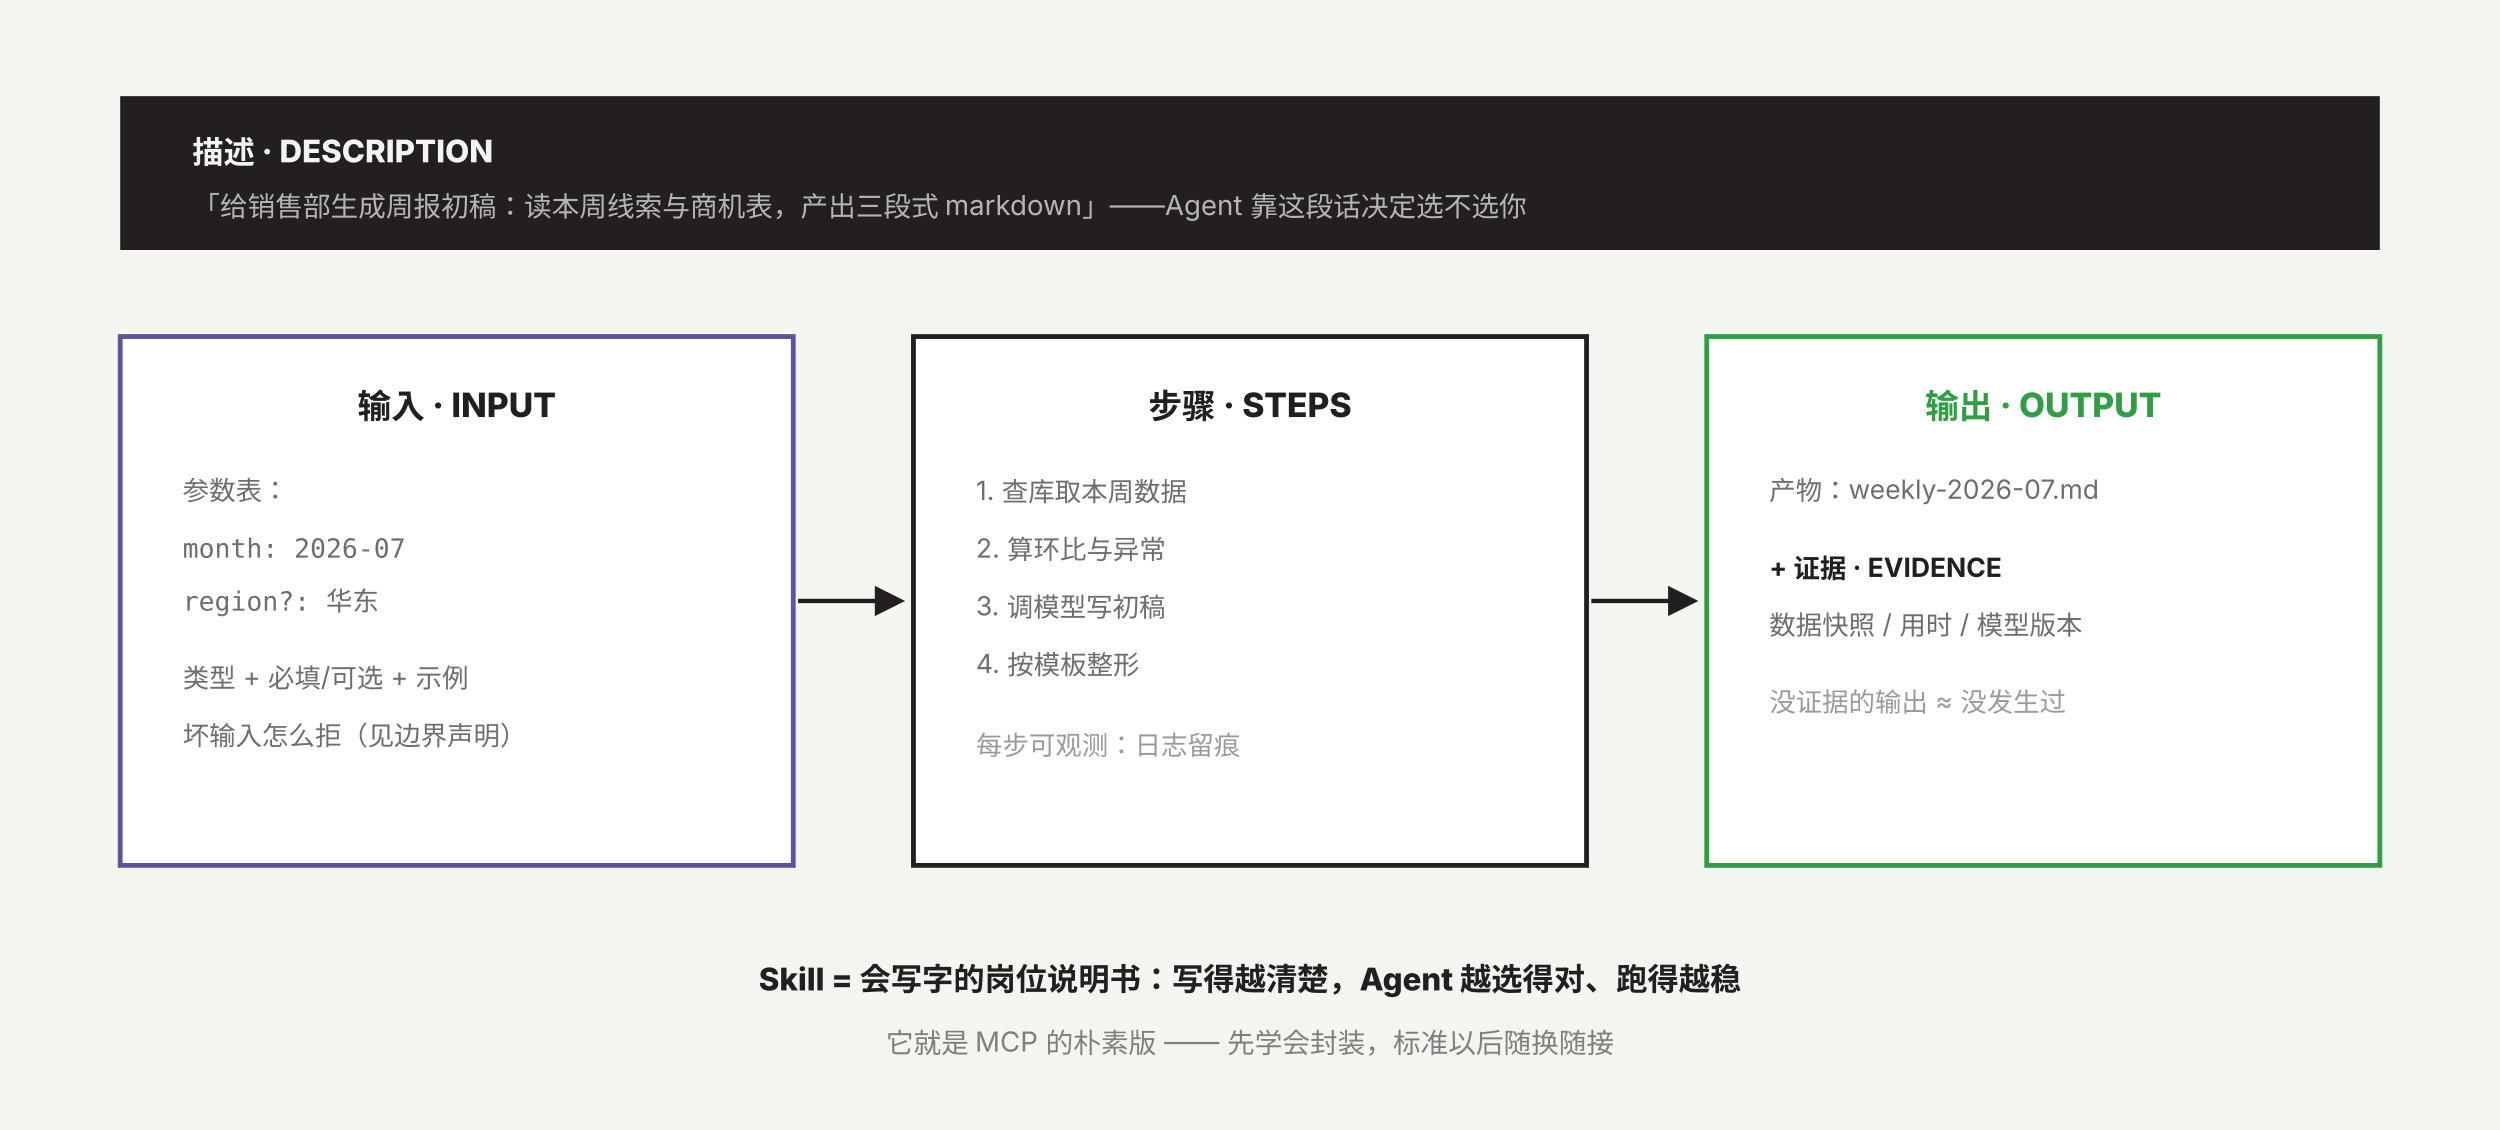
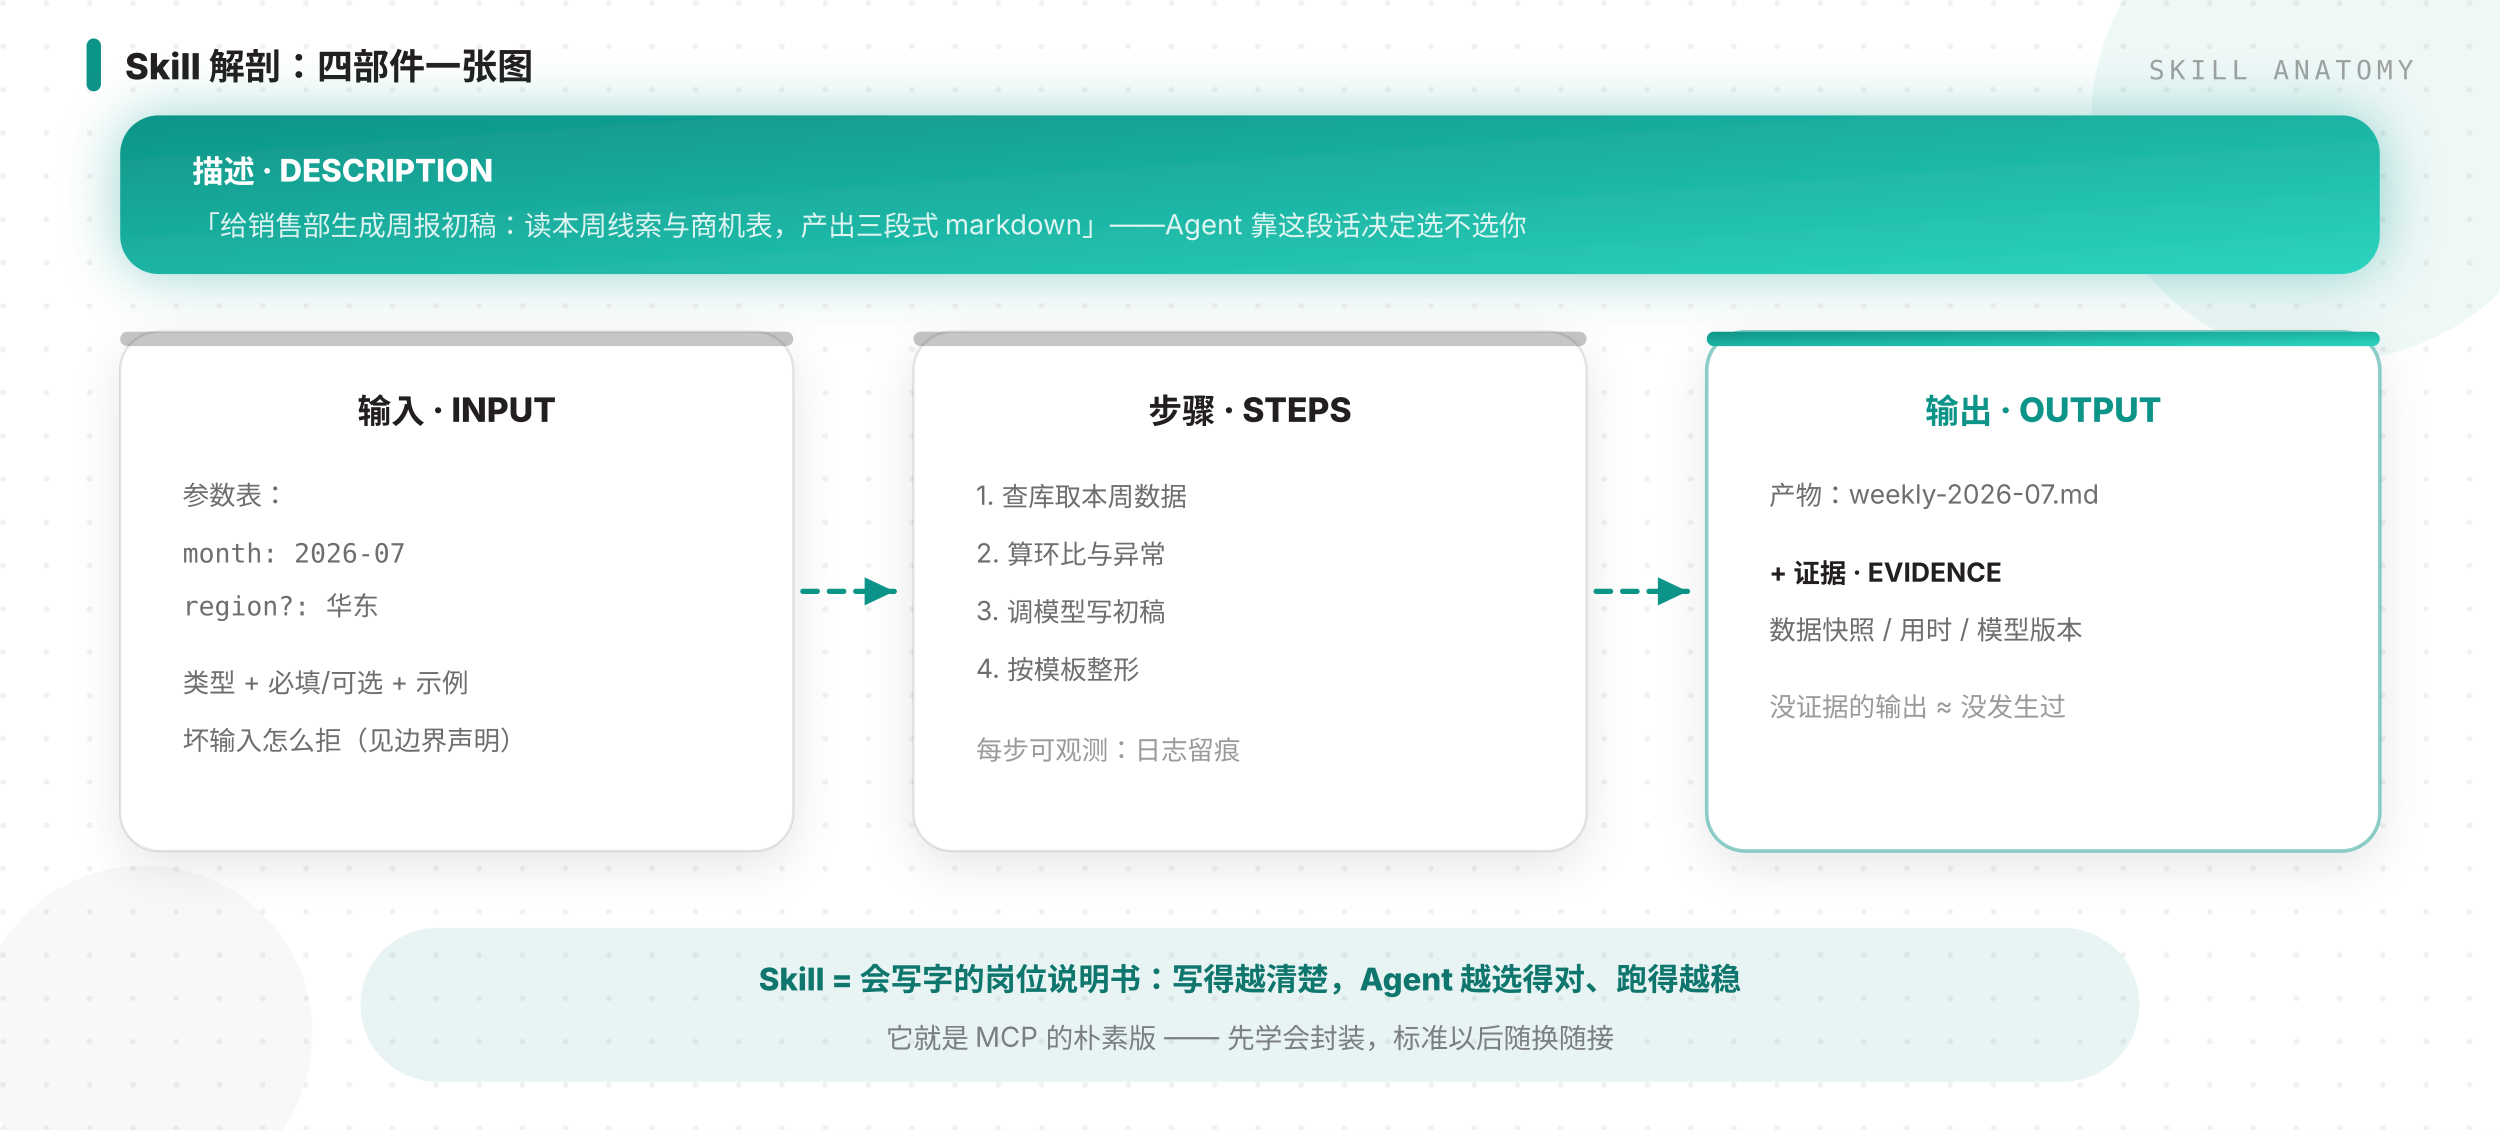
- <svg xmlns="http://www.w3.org/2000/svg" viewBox="0 0 1040 470" font-family="-apple-system,BlinkMacSystemFont,'PingFang SC','Hiragino Sans GB','Microsoft YaHei',sans-serif" role="img" aria-label="Skill 解剖：输入、步骤、输出、证据">
+ <svg xmlns="http://www.w3.org/2000/svg" viewBox="0 0 1040 470" role="img" aria-label="Skill 解剖：输入、步骤、输出、证据">
  <defs>
+     <linearGradient id="teal" x1="0" y1="0" x2="1" y2="1">
+       <stop offset="0%" stop-color="#0d9488" />
+       <stop offset="100%" stop-color="#2dd4bf" />
+     </linearGradient>
+     <pattern id="dots" width="18" height="18" patternUnits="userSpaceOnUse">
+       <circle cx="1.3" cy="1.3" r="1.2" fill="rgba(35,31,32,.06)" />
+     </pattern>
+     <filter id="sh" x="-30%" y="-30%" width="160%" height="160%">
+       <feDropShadow dx="0" dy="6" stdDeviation="10" flood-color="#231f20" flood-opacity=".10" />
+     </filter>
+     <filter id="glow" x="-60%" y="-60%" width="220%" height="220%">
+       <feDropShadow dx="0" dy="0" stdDeviation="12" flood-color="#0d9488" flood-opacity=".4" />
+     </filter>
    <marker id="sk-arrow" viewBox="0 0 10 10" refX="8" refY="5" markerWidth="7" markerHeight="7" orient="auto-start-reverse">
-       <path d="M0 0 L10 5 L0 10 z" fill="#231f20" />
+       <path d="M0 1.2 L8 5 L0 8.8 Z" fill="#0d9488" />
    </marker>
  </defs>
-   <rect width="1040" height="470" fill="#f2f5f0" />
-   <rect x="50" y="40" width="940" height="64" fill="#231f20" />
-   <text x="80" y="68" font-size="13" font-weight="800" fill="#f2f5f0">描述 · DESCRIPTION</text>
-   <text x="80" y="90" font-size="11.5" fill="rgba(242,245,240,.7)">「给销售部生成周报初稿：读本周线索与商机表，产出三段式 markdown」——Agent 靠这段话决定选不选你</text>
-   <g>
-     <rect x="50" y="140" width="280" height="220" fill="#ffffff" stroke="#5f52a0" stroke-width="2" />
-     <text x="190" y="174" text-anchor="middle" font-size="14" font-weight="800" fill="#231f20">输入 · INPUT</text>
-     <g font-size="11" fill="rgba(35,31,32,.65)">
-       <text x="76" y="208">参数表：</text>
-       <text x="76" y="232" style="font-family:'SF Mono',Menlo,monospace">month: 2026-07</text>
-       <text x="76" y="254" style="font-family:'SF Mono',Menlo,monospace">region?: 华东</text>
-       <text x="76" y="286">类型 + 必填/可选 + 示例</text>
-       <text x="76" y="310">坏输入怎么拒（见边界声明）</text>
+   <rect width="1040" height="470" fill="#ffffff" />
+   <rect width="1040" height="470" fill="url(#dots)" />
+   <circle cx="970" cy="50" r="100" fill="rgba(13,148,136,.07)">
+     <animate attributeName="r" values="100;116;100" dur="9s" repeatCount="indefinite" />
+   </circle>
+   <circle cx="60" cy="430" r="70" fill="rgba(35,31,32,.035)">
+     <animate attributeName="r" values="70;82;70" dur="11s" repeatCount="indefinite" />
+   </circle>
+   <g font-family="-apple-system,BlinkMacSystemFont,'PingFang SC','Hiragino Sans GB','Microsoft YaHei',sans-serif">
+     <rect x="36" y="16" width="6" height="22" rx="3" fill="#0d9488" />
+     <text x="52" y="33" font-size="15" font-weight="800" fill="#231f20">Skill 解剖：四部件一张图</text>
+     <text x="1004" y="33" text-anchor="end" font-family="'SF Mono',Menlo,monospace" font-size="11" letter-spacing="2" fill="rgba(35,31,32,.4)">SKILL ANATOMY</text>
+   </g>
+   <g font-family="-apple-system,BlinkMacSystemFont,'PingFang SC','Hiragino Sans GB','Microsoft YaHei',sans-serif">
+     <rect x="50" y="48" width="940" height="66" rx="16" fill="url(#teal)" filter="url(#glow)" />
+     <text x="80" y="76" font-size="13" font-weight="800" fill="#fff">描述 · DESCRIPTION</text>
+     <text x="80" y="98" font-size="11.5" fill="rgba(255,255,255,.85)">「给销售部生成周报初稿：读本周线索与商机表，产出三段式 markdown」——Agent 靠这段话决定选不选你</text>
+   </g>
+   <g font-family="-apple-system,BlinkMacSystemFont,'PingFang SC','Hiragino Sans GB','Microsoft YaHei',sans-serif">
+     <g>
+       <rect x="50" y="138" width="280" height="216" rx="16" fill="#fff" stroke="rgba(35,31,32,.11)" filter="url(#sh)" />
+       <rect x="50" y="138" width="280" height="6" rx="3" fill="rgba(35,31,32,.25)" />
+       <text x="190" y="176" text-anchor="middle" font-size="14" font-weight="800" fill="#231f20">输入 · INPUT</text>
+       <g font-size="11" fill="rgba(35,31,32,.65)">
+         <text x="76" y="210">参数表：</text>
+         <text x="76" y="234" font-family="'SF Mono',Menlo,monospace">month: 2026-07</text>
+         <text x="76" y="256" font-family="'SF Mono',Menlo,monospace">region?: 华东</text>
+         <text x="76" y="288">类型 + 必填/可选 + 示例</text>
+         <text x="76" y="312">坏输入怎么拒（见边界声明）</text>
+       </g>
    </g>
+     <g>
+       <rect x="380" y="138" width="280" height="216" rx="16" fill="#fff" stroke="rgba(35,31,32,.11)" filter="url(#sh)" />
+       <rect x="380" y="138" width="280" height="6" rx="3" fill="rgba(35,31,32,.25)" />
+       <text x="520" y="176" text-anchor="middle" font-size="14" font-weight="800" fill="#231f20">步骤 · STEPS</text>
+       <g font-size="11" fill="rgba(35,31,32,.65)">
+         <text x="406" y="210">1. 查库取本周数据</text>
+         <text x="406" y="234">2. 算环比与异常</text>
+         <text x="406" y="258">3. 调模型写初稿</text>
+         <text x="406" y="282">4. 按模板整形</text>
+         <text x="406" y="316" fill="rgba(35,31,32,.45)">每步可观测：日志留痕</text>
+       </g>
+     </g>
+     <g>
+       <rect x="710" y="138" width="280" height="216" rx="16" fill="#fff" stroke="rgba(13,148,136,.45)" stroke-width="1.5" filter="url(#sh)" />
+       <rect x="710" y="138" width="280" height="6" rx="3" fill="url(#teal)" />
+       <text x="850" y="176" text-anchor="middle" font-size="14" font-weight="800" fill="#0d9488">输出 · OUTPUT</text>
+       <g font-size="11" fill="rgba(35,31,32,.65)">
+         <text x="736" y="210">产物：weekly-2026-07.md</text>
+         <text x="736" y="242" font-weight="700" fill="#231f20">+ 证据 · EVIDENCE</text>
+         <text x="736" y="266">数据快照 / 用时 / 模型版本</text>
+         <text x="736" y="298" fill="rgba(35,31,32,.45)">没证据的输出 ≈ 没发生过</text>
+       </g>
+     </g>
+     <line x1="334" y1="246" x2="372" y2="246" stroke="#0d9488" stroke-width="2.2" stroke-linecap="round" stroke-dasharray="6 5" marker-end="url(#sk-arrow)">
+       <animate attributeName="stroke-dashoffset" from="11" to="0" dur="0.9s" repeatCount="indefinite" />
+     </line>
+     <line x1="664" y1="246" x2="702" y2="246" stroke="#0d9488" stroke-width="2.2" stroke-linecap="round" stroke-dasharray="6 5" marker-end="url(#sk-arrow)">
+       <animate attributeName="stroke-dashoffset" from="11" to="0" dur="0.9s" repeatCount="indefinite" />
+     </line>
  </g>
-   <g>
-     <rect x="380" y="140" width="280" height="220" fill="#ffffff" stroke="#231f20" stroke-width="2" />
-     <text x="520" y="174" text-anchor="middle" font-size="14" font-weight="800" fill="#231f20">步骤 · STEPS</text>
-     <g font-size="11" fill="rgba(35,31,32,.65)">
-       <text x="406" y="208">1. 查库取本周数据</text>
-       <text x="406" y="232">2. 算环比与异常</text>
-       <text x="406" y="256">3. 调模型写初稿</text>
-       <text x="406" y="280">4. 按模板整形</text>
-       <text x="406" y="314" fill="rgba(35,31,32,.45)">每步可观测：日志留痕</text>
-     </g>
+   <g font-family="-apple-system,BlinkMacSystemFont,'PingFang SC','Hiragino Sans GB','Microsoft YaHei',sans-serif">
+     <rect x="150" y="386" width="740" height="64" rx="32" fill="rgba(13,148,136,.10)" />
+     <text x="520" y="412" text-anchor="middle" font-size="13" font-weight="800" fill="#0f766e">Skill = 会写字的岗位说明书：写得越清楚，Agent 越选得对、跑得越稳</text>
+     <text x="520" y="436" text-anchor="middle" font-size="11.5" fill="rgba(35,31,32,.55)">它就是 MCP 的朴素版 —— 先学会封装，标准以后随换随接</text>
  </g>
-   <g>
-     <rect x="710" y="140" width="280" height="220" fill="#ffffff" stroke="#2f9e44" stroke-width="2" />
-     <text x="850" y="174" text-anchor="middle" font-size="14" font-weight="800" fill="#2f9e44">输出 · OUTPUT</text>
-     <g font-size="11" fill="rgba(35,31,32,.65)">
-       <text x="736" y="208">产物：weekly-2026-07.md</text>
-       <text x="736" y="240" font-weight="700" fill="#231f20">+ 证据 · EVIDENCE</text>
-       <text x="736" y="264">数据快照 / 用时 / 模型版本</text>
-       <text x="736" y="296" fill="rgba(35,31,32,.45)">没证据的输出 ≈ 没发生过</text>
-     </g>
-   </g>
-   <line x1="332" y1="250" x2="374" y2="250" stroke="#231f20" stroke-width="1.8" marker-end="url(#sk-arrow)" />
-   <line x1="662" y1="250" x2="704" y2="250" stroke="#231f20" stroke-width="1.8" marker-end="url(#sk-arrow)" />
-   <text x="520" y="412" text-anchor="middle" font-size="13" font-weight="800" fill="#231f20">Skill = 会写字的岗位说明书：写得越清楚，Agent 越选得对、跑得越稳</text>
-   <text x="520" y="438" text-anchor="middle" font-size="11.5" fill="rgba(35,31,32,.55)">它就是 MCP 的朴素版 —— 先学会封装，标准以后随换随接</text>
</svg>
